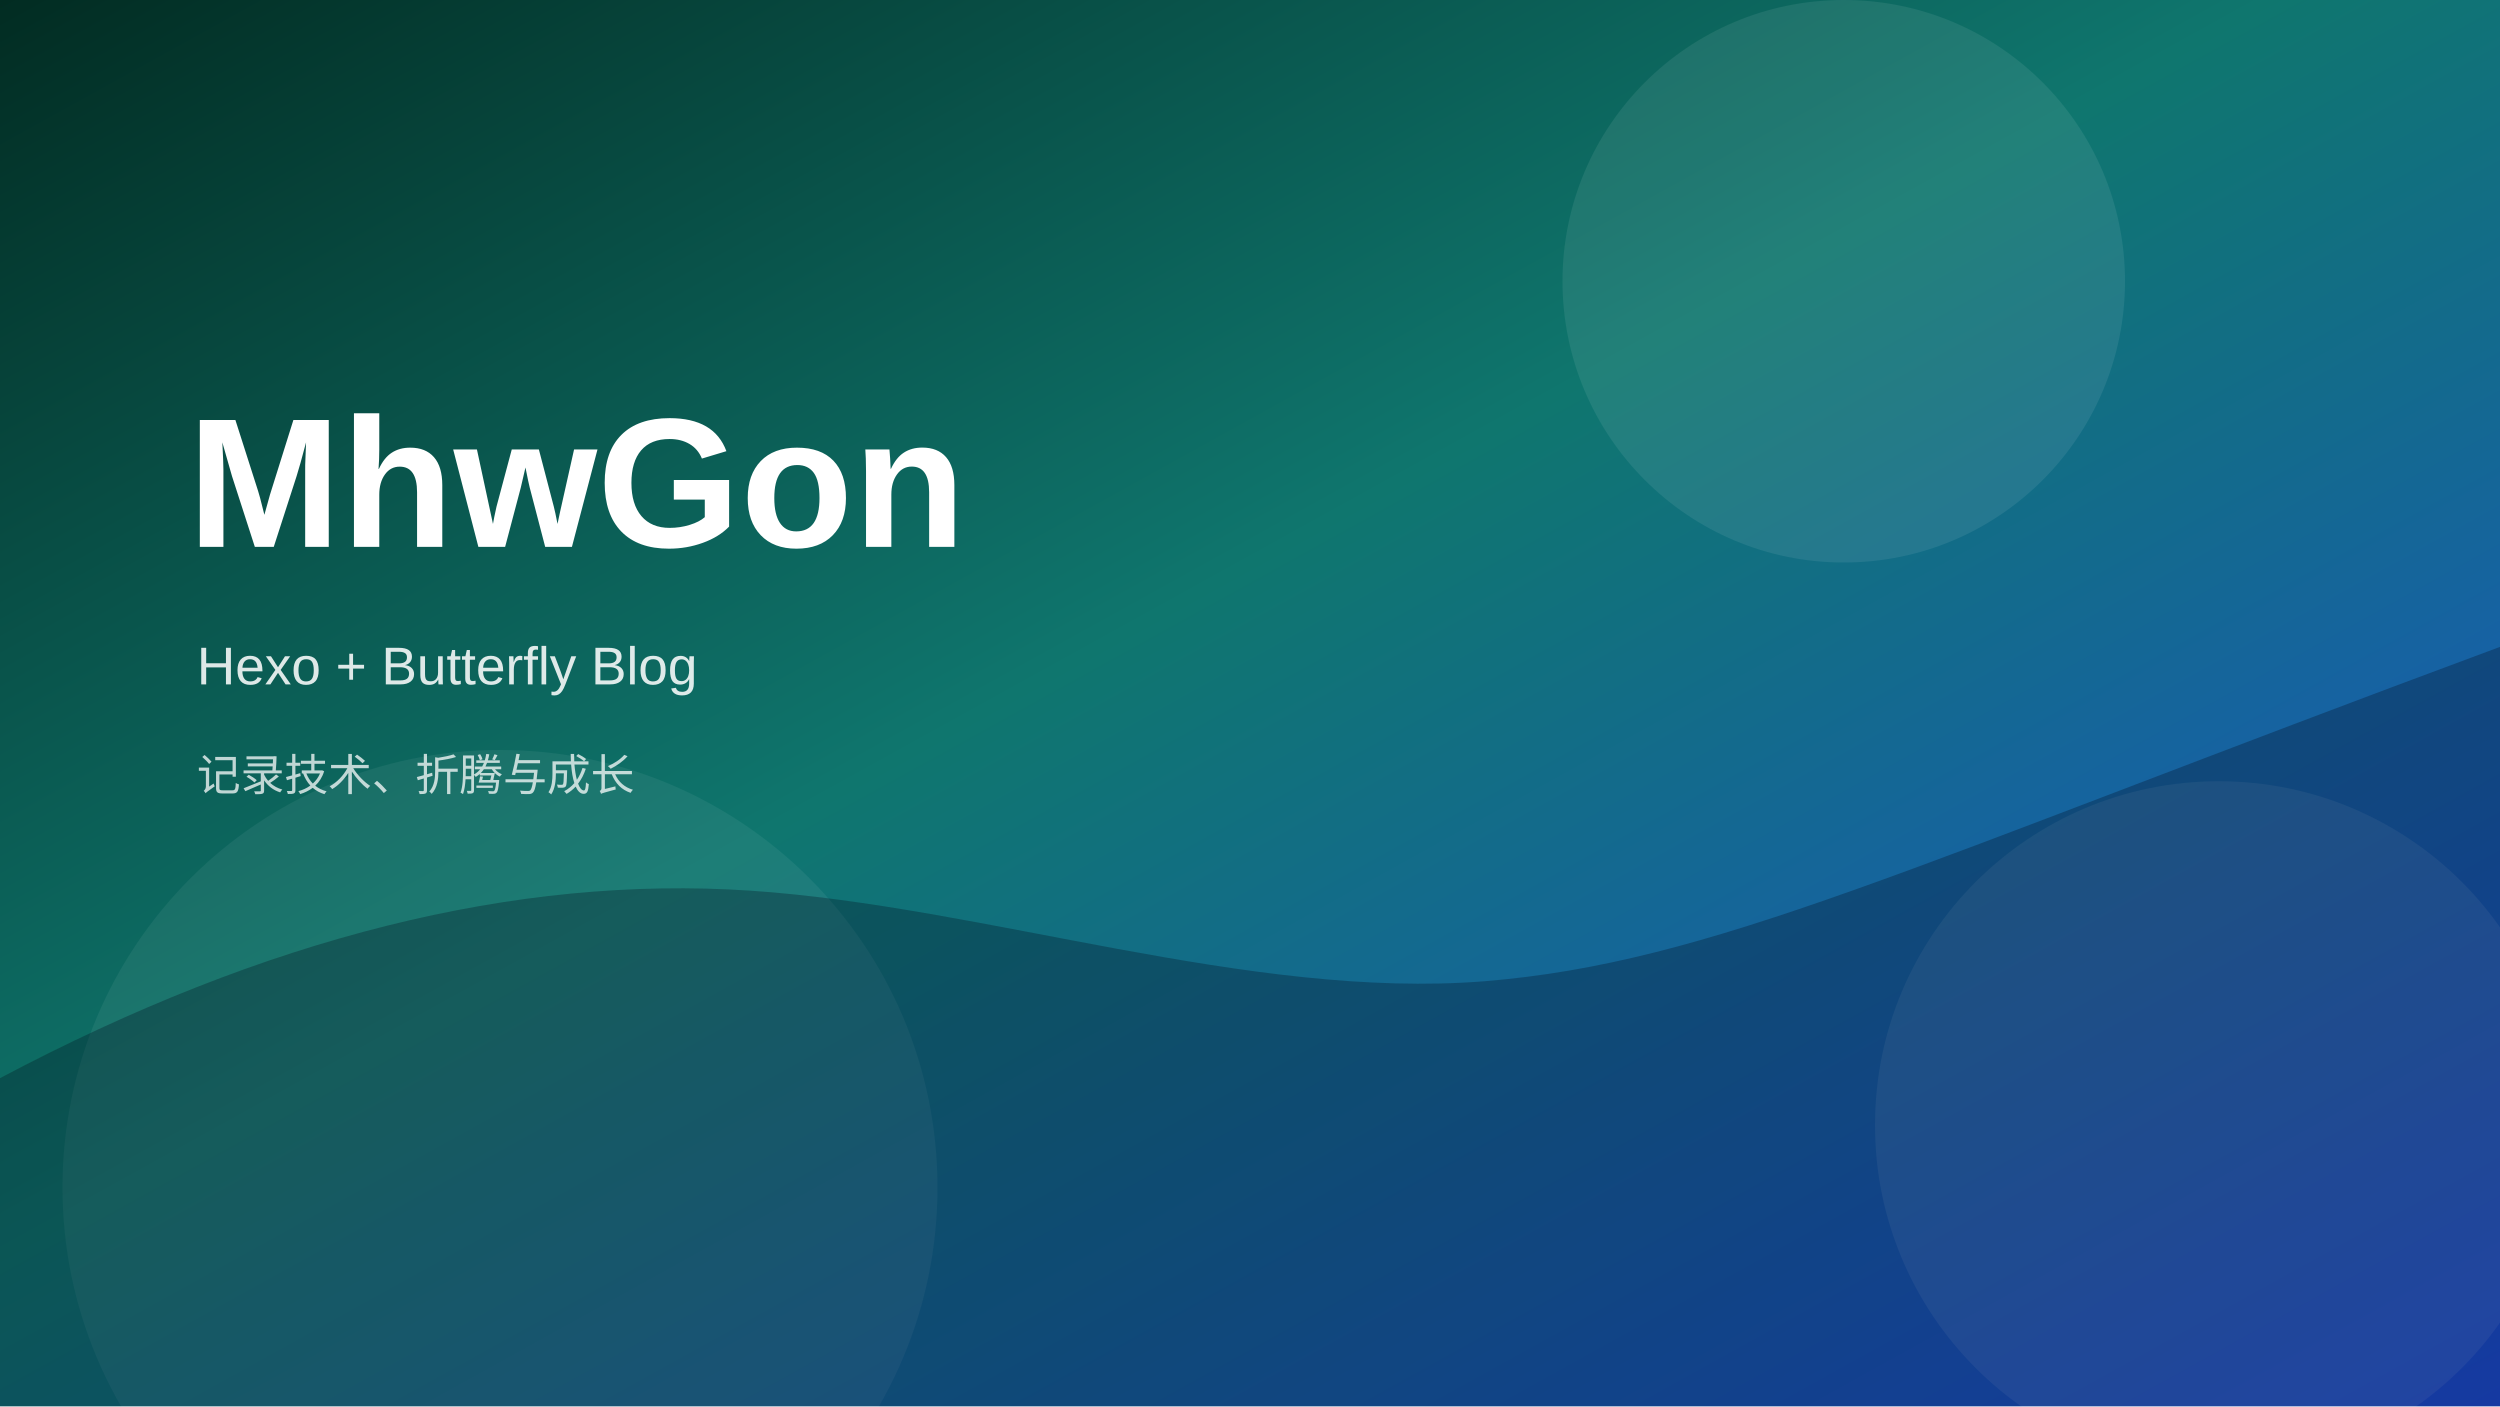
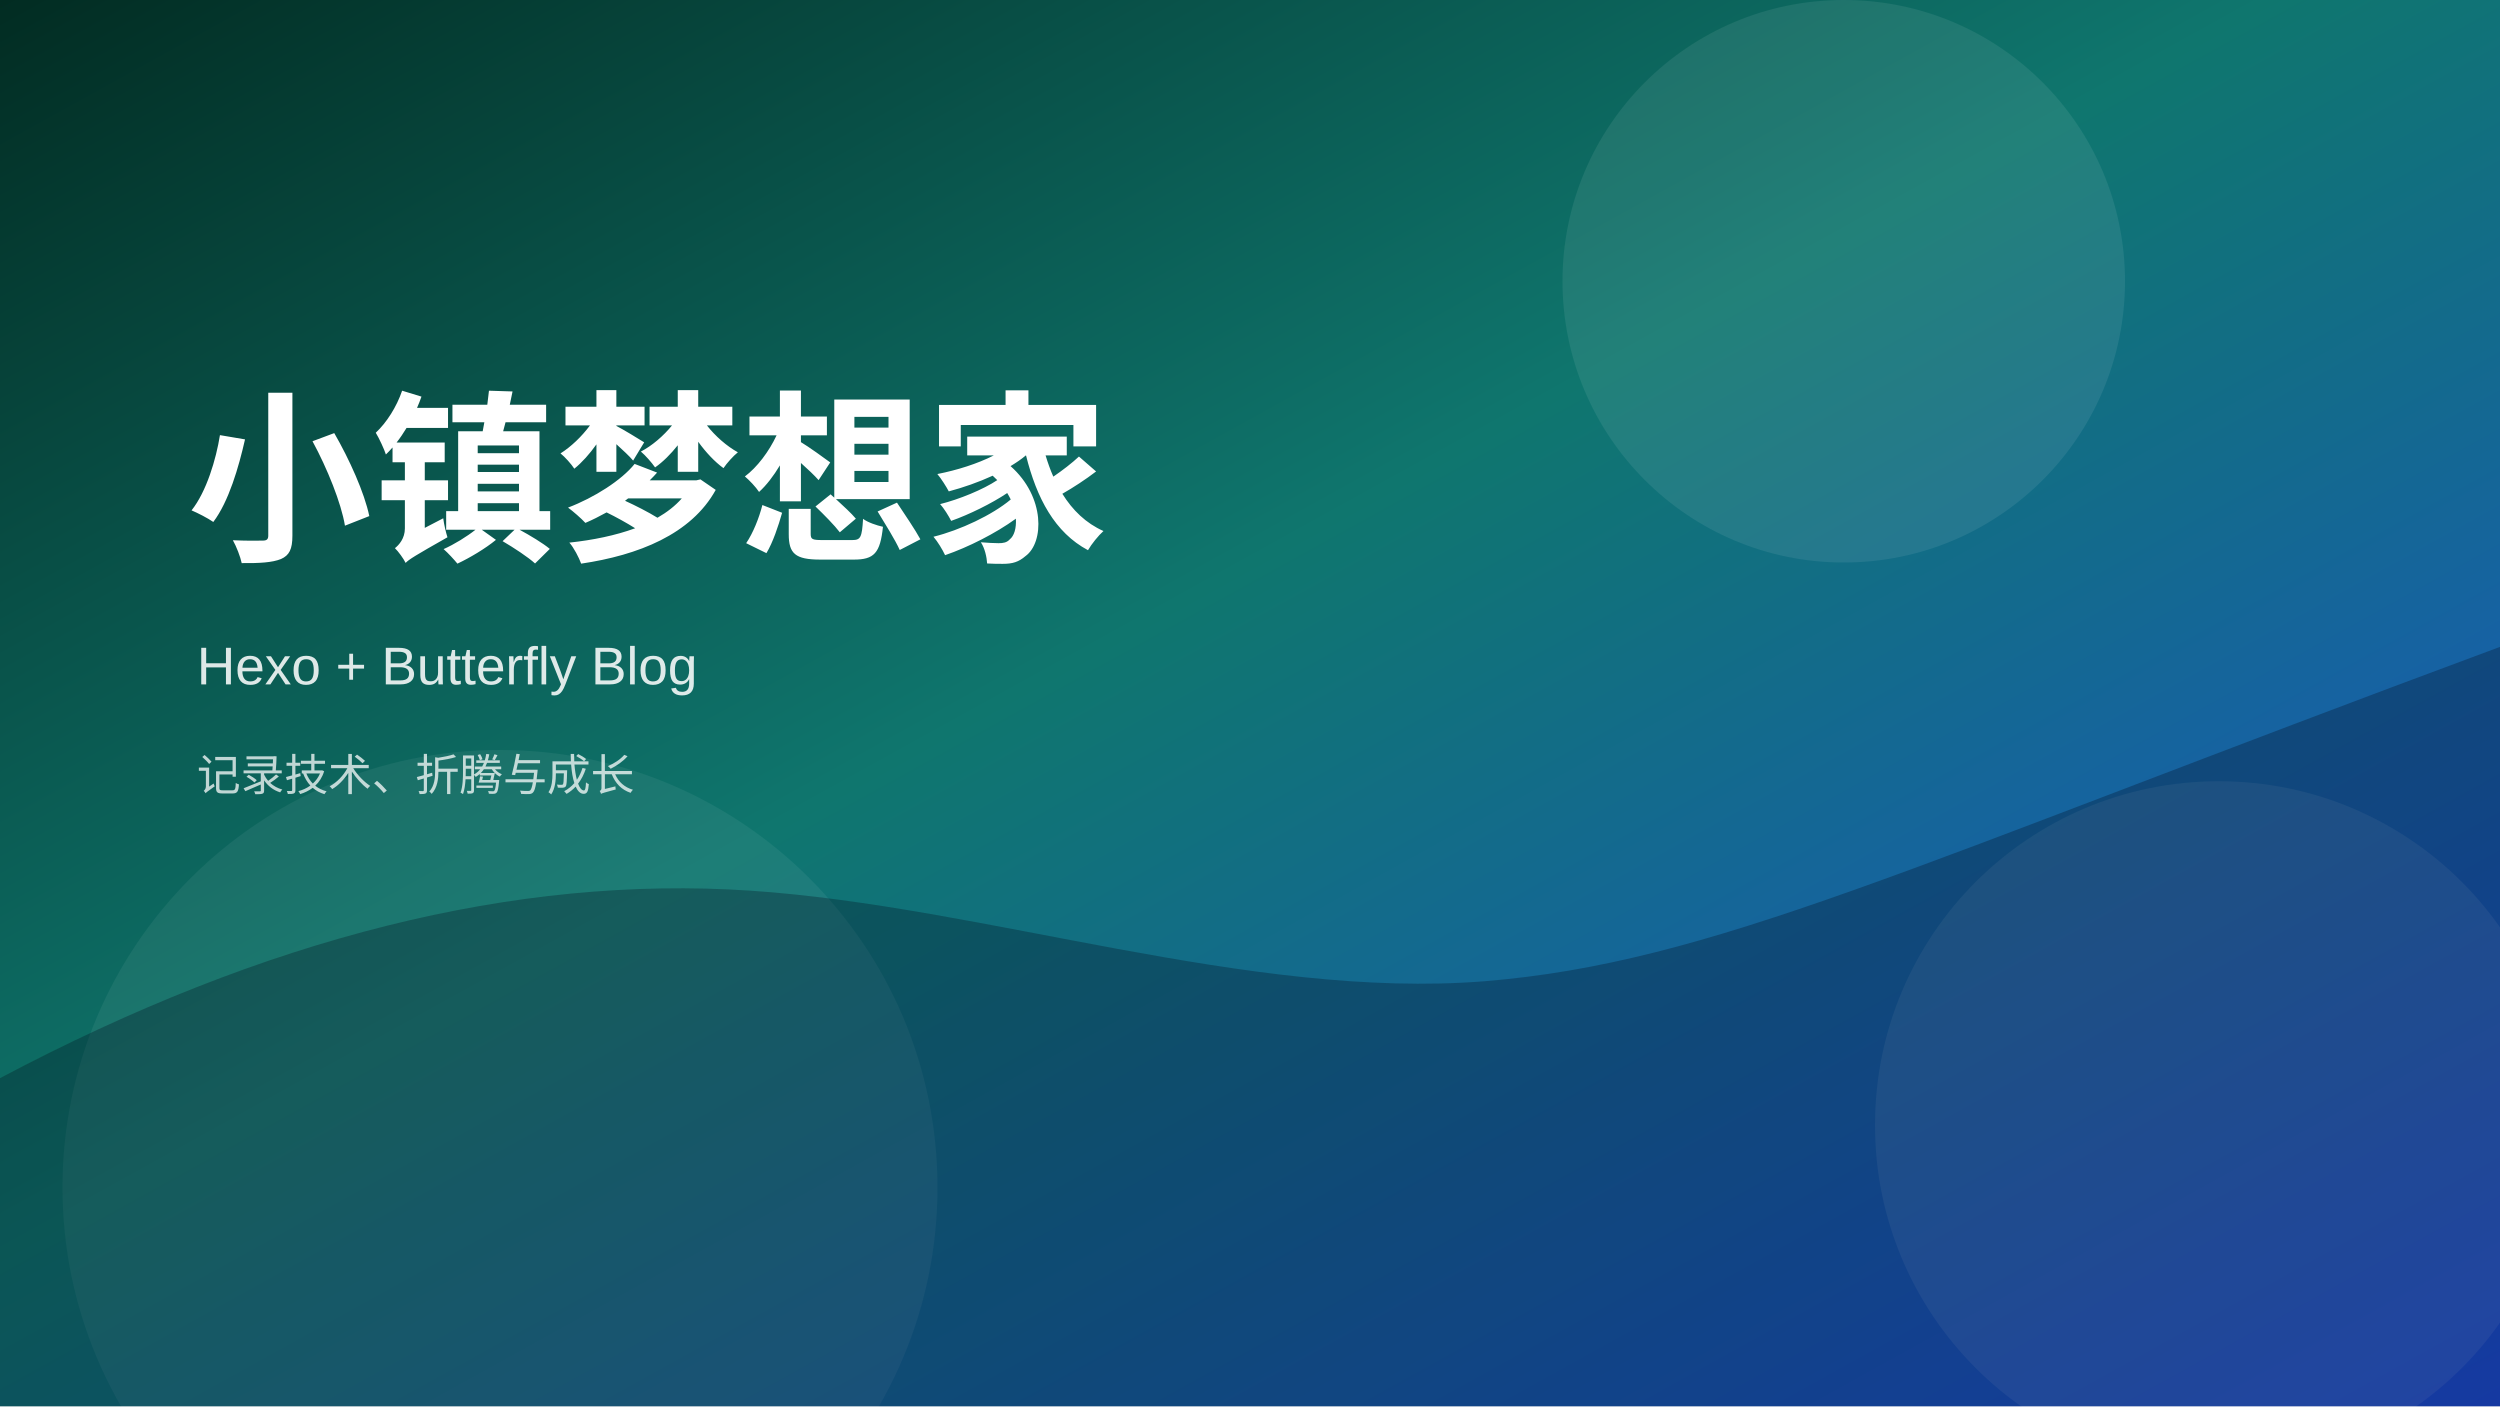
- <svg xmlns="http://www.w3.org/2000/svg" viewBox="0 0 1600 900" role="img" aria-label="MhwGon banner">
+ <svg xmlns="http://www.w3.org/2000/svg" viewBox="0 0 1600 900" role="img" aria-label="小镇梦想家 banner">
  <defs>
    <linearGradient id="grad" x1="0%" y1="0%" x2="100%" y2="100%">
      <stop offset="0%" stop-color="#022c22" />
      <stop offset="45%" stop-color="#0f766e" />
      <stop offset="100%" stop-color="#1d4ed8" />
    </linearGradient>
  </defs>
  <rect width="1600" height="900" fill="url(#grad)" />
  <circle cx="1180" cy="180" r="180" fill="rgba(255,255,255,0.08)" />
  <circle cx="1420" cy="720" r="220" fill="rgba(255,255,255,0.08)" />
  <circle cx="320" cy="760" r="280" fill="rgba(255,255,255,0.06)" />
  <path d="M0 690c170-90 330-130 480-120 150 10 320 70 470 58 146-12 267-72 650-214v486H0z" fill="rgba(2,6,23,0.28)" />
-   <text x="120" y="350" font-size="118" font-family="Segoe UI, Arial, sans-serif" font-weight="700" fill="#ffffff">MhwGon</text>
+   <text x="120" y="350" font-size="118" font-family="Segoe UI, Arial, sans-serif" font-weight="700" fill="#ffffff">小镇梦想家</text>
  <text x="126" y="438" font-size="34" font-family="Segoe UI, Arial, sans-serif" fill="rgba(255,255,255,0.86)">Hexo + Butterfly Blog</text>
  <text x="126" y="506" font-size="28" font-family="Segoe UI, Arial, sans-serif" fill="rgba(255,255,255,0.74)">记录技术、折腾与成长</text>
</svg>
